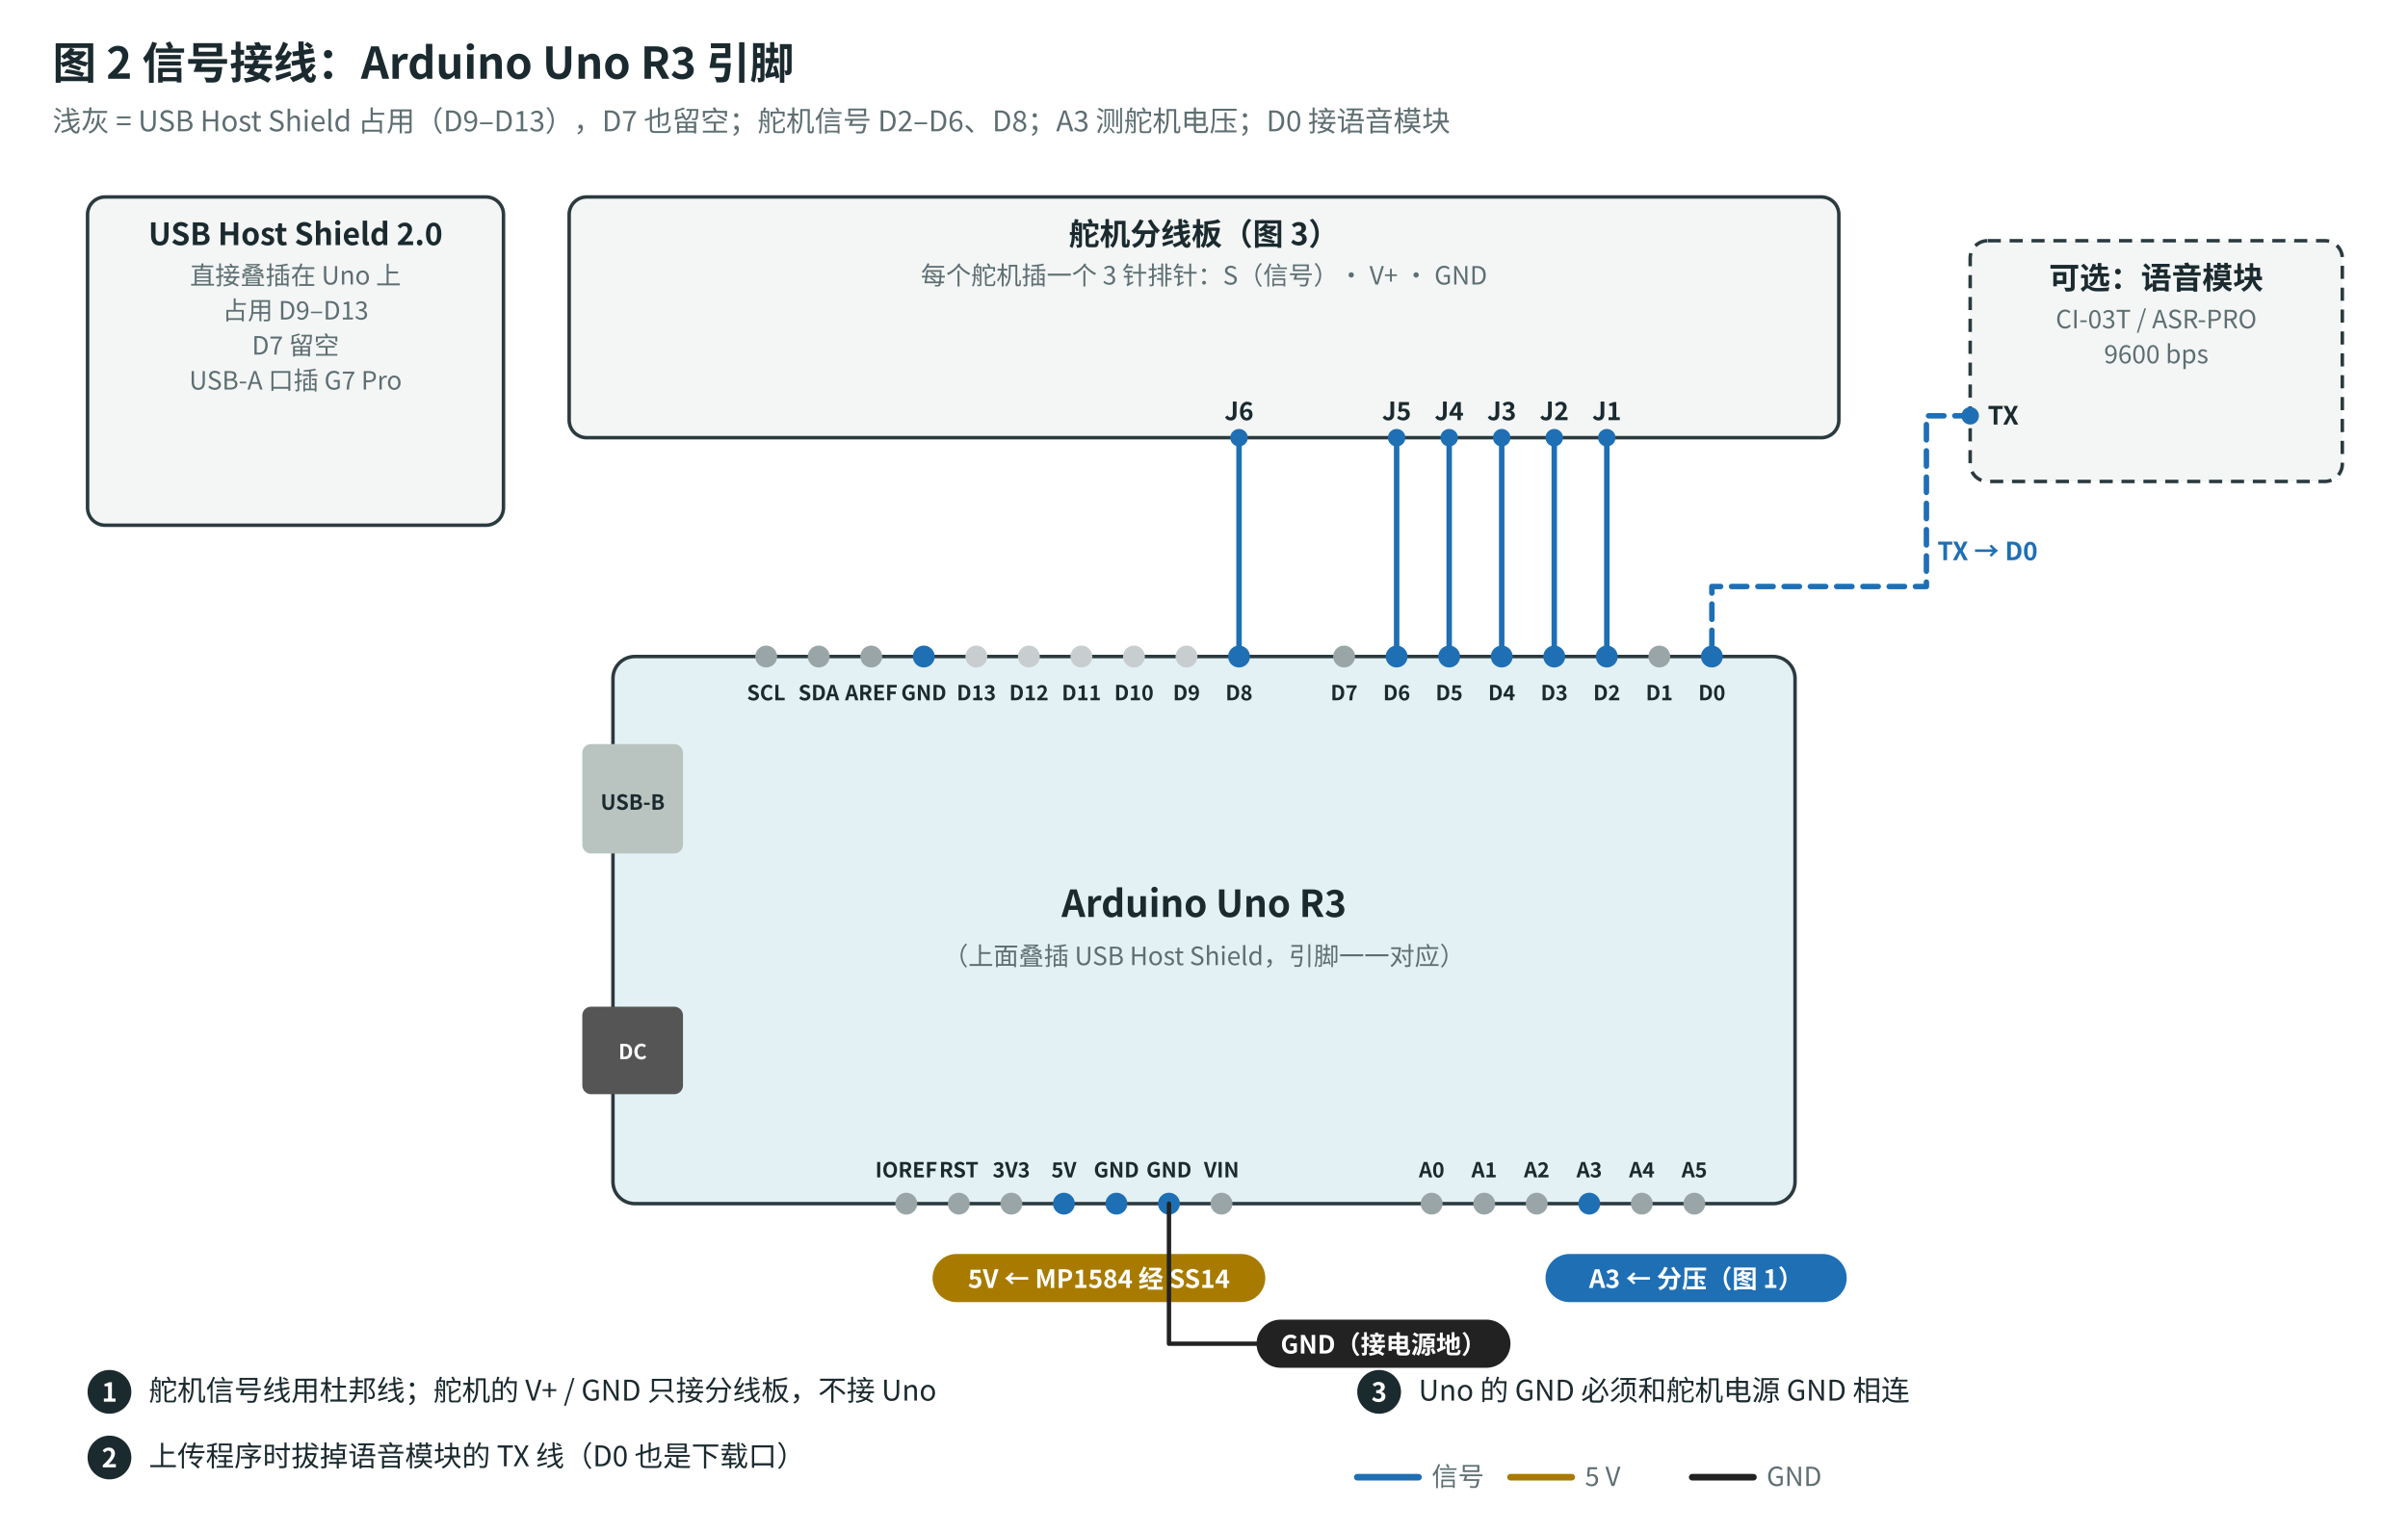
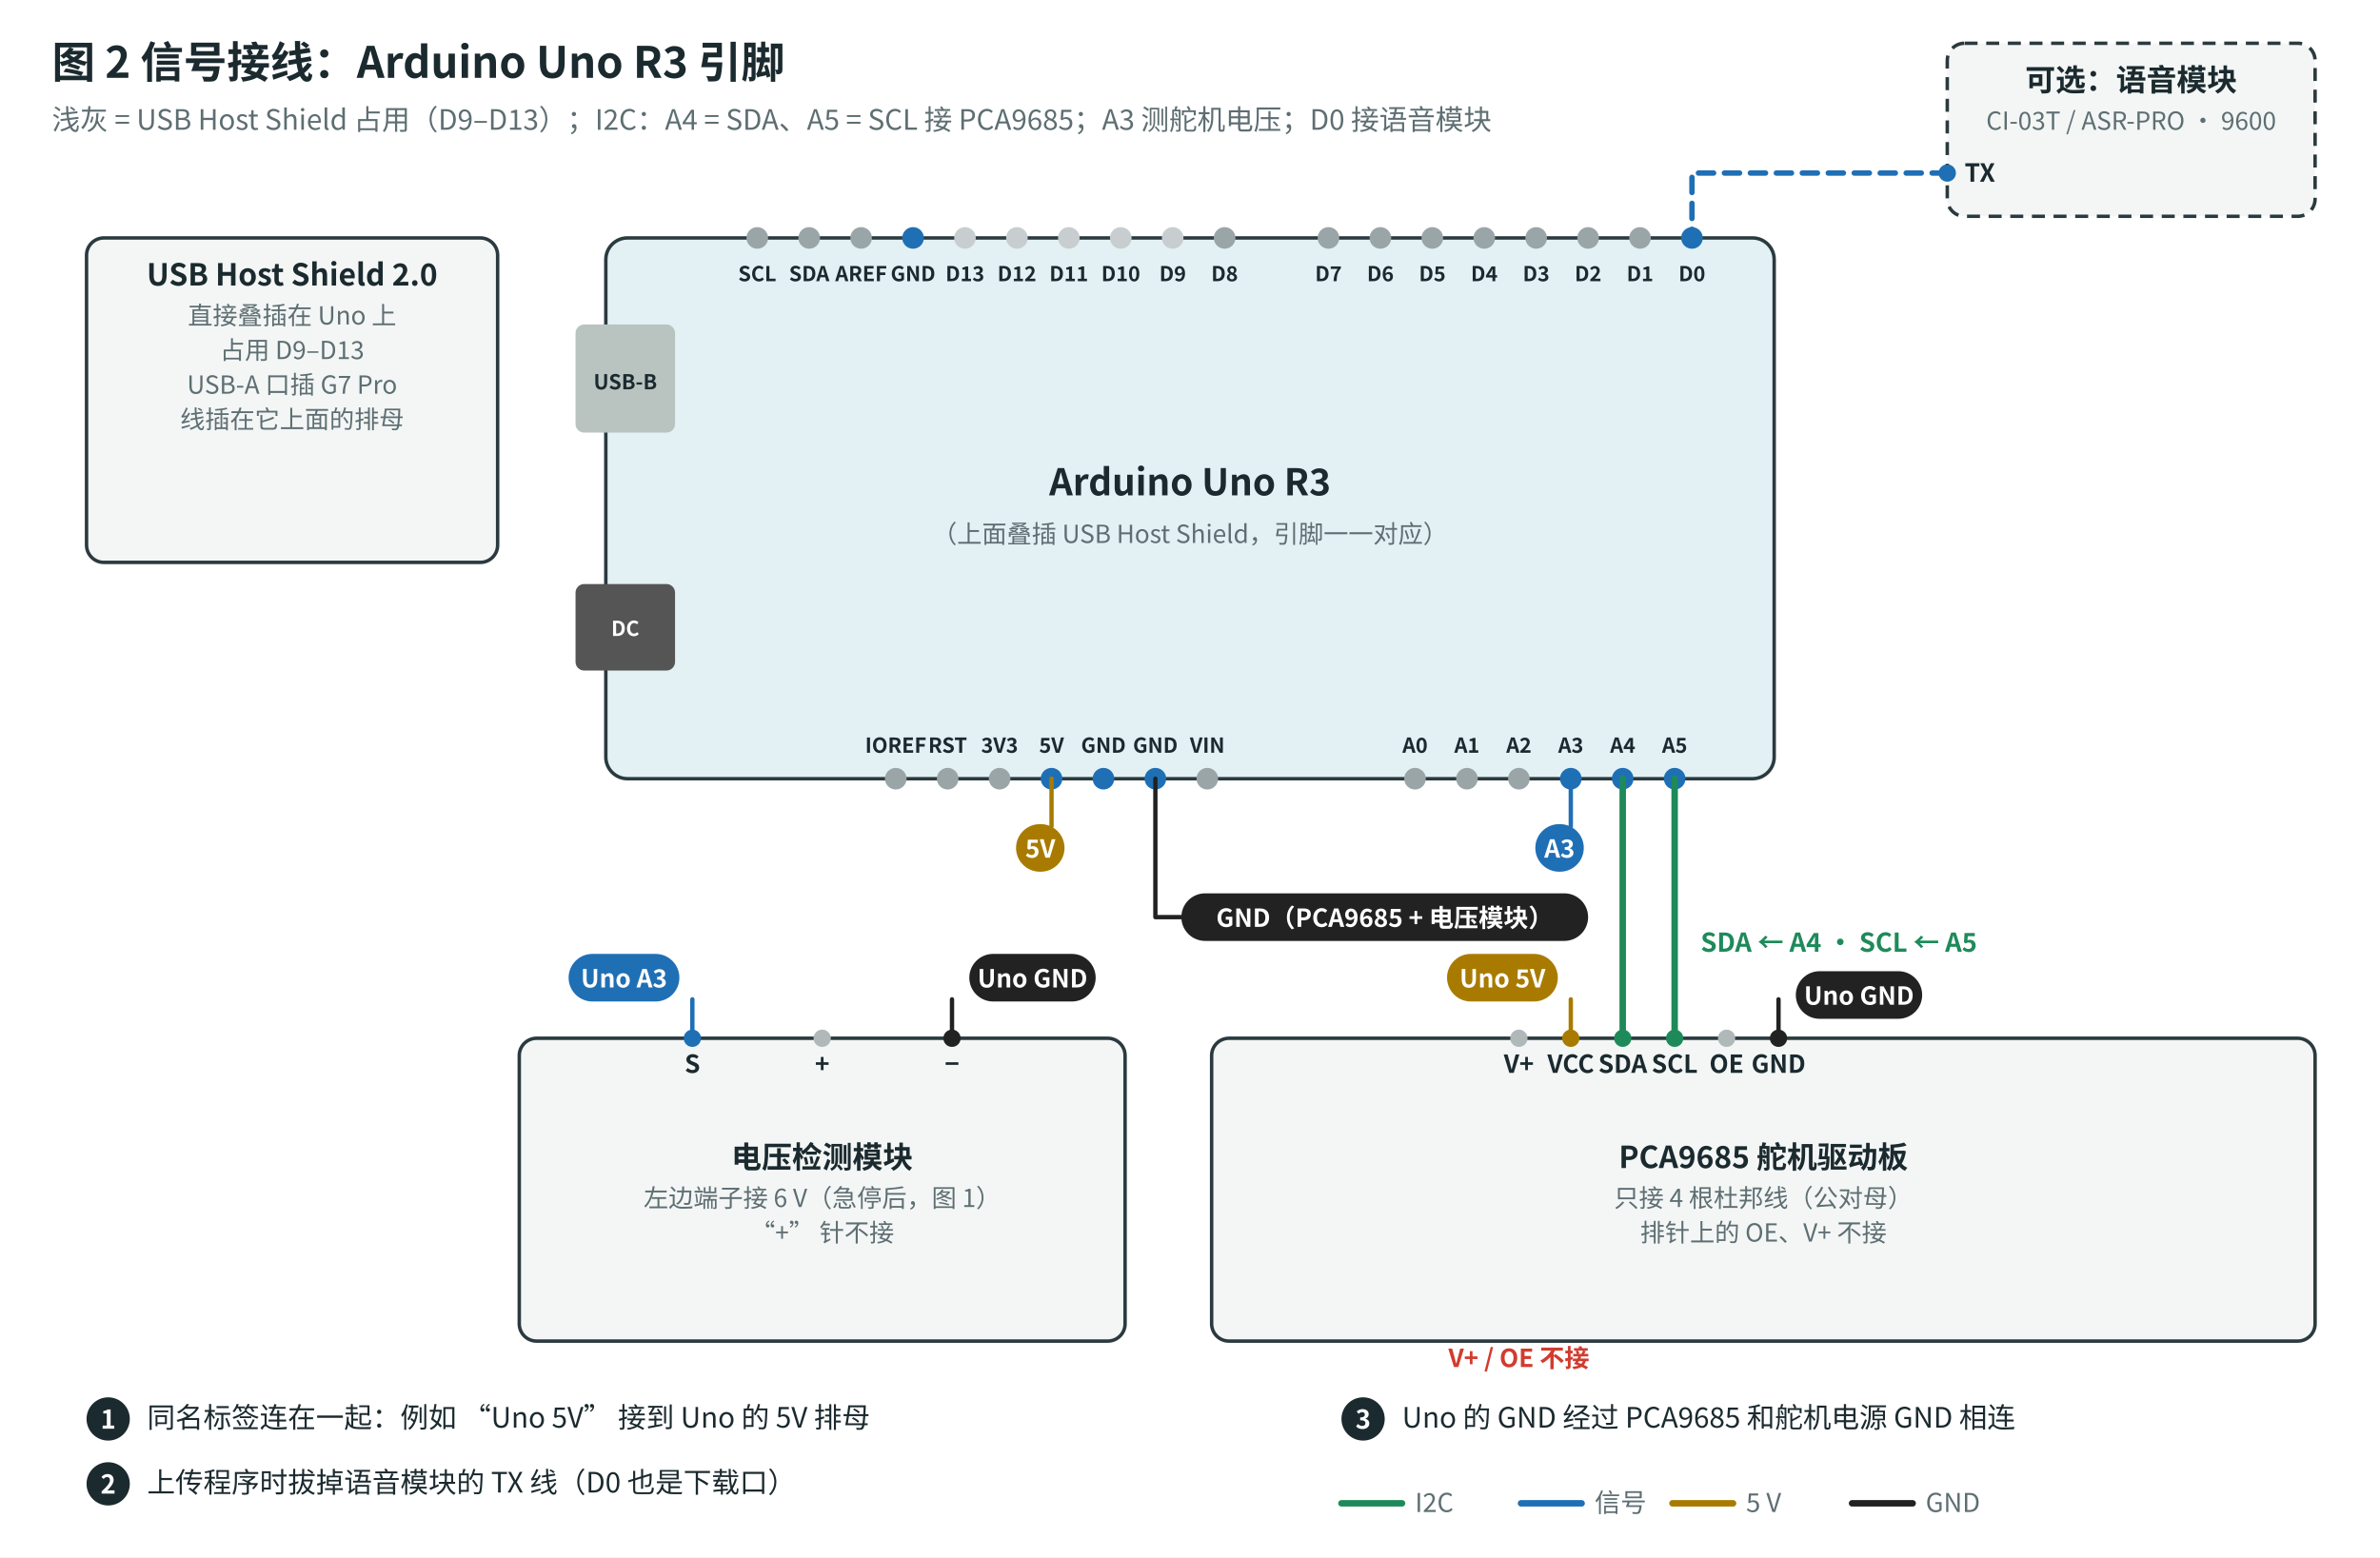
- <svg xmlns="http://www.w3.org/2000/svg" width="1100" height="700" viewBox="0 0 1100 700" font-family="'PingFang SC','Microsoft YaHei','Noto Sans CJK SC','WenQuanYi Zen Hei',sans-serif">
-   <rect width="1100" height="700" fill="#FFFFFF" />
+ <svg xmlns="http://www.w3.org/2000/svg" width="1100" height="720" viewBox="0 0 1100 720" font-family="'PingFang SC','Microsoft YaHei','Noto Sans CJK SC','WenQuanYi Zen Hei',sans-serif">
+   <rect width="1100" height="720" fill="#FFFFFF" />
  <text x="24" y="36" font-size="20" text-anchor="start" font-weight="700" fill="#1B2A2F">图 2  信号接线：Arduino Uno R3 引脚</text>
-   <text x="24" y="60" font-size="13" text-anchor="start" font-weight="400" fill="#5E6E72">浅灰 = USB Host Shield 占用（D9–D13），D7 也留空；舵机信号 D2–D6、D8；A3 测舵机电压；D0 接语音模块</text>
-   <rect x="280" y="300" width="540" height="250" rx="10" fill="#E3F1F4" stroke="#2B3A3F" stroke-width="1.6" />
-   <text x="550.0" y="419.0" font-size="17" text-anchor="middle" font-weight="700" fill="#1B2A2F">Arduino Uno R3</text>
-   <text x="550.0" y="441.0" font-size="11.5" text-anchor="middle" font-weight="400" fill="#5E6E72">（上面叠插 USB Host Shield，引脚一一对应）</text>
-   <rect x="266" y="340" width="46" height="50" rx="4" fill="#B9C4C1" />
-   <text x="289" y="370" font-size="9.5" text-anchor="middle" font-weight="700" fill="#1B2A2F">USB-B</text>
-   <rect x="266" y="460" width="46" height="40" rx="4" fill="#555" />
-   <text x="289" y="484" font-size="9.5" text-anchor="middle" font-weight="700" fill="#FFFFFF">DC</text>
-   <circle cx="350" cy="300" r="5" fill="#9AA5A8" />
-   <text x="350" y="320" font-size="9.5" text-anchor="middle" font-weight="700" fill="#1B2A2F">SCL</text>
-   <circle cx="374" cy="300" r="5" fill="#9AA5A8" />
-   <text x="374" y="320" font-size="9.5" text-anchor="middle" font-weight="700" fill="#1B2A2F">SDA</text>
-   <circle cx="398" cy="300" r="5" fill="#9AA5A8" />
-   <text x="398" y="320" font-size="9.5" text-anchor="middle" font-weight="700" fill="#1B2A2F">AREF</text>
-   <circle cx="422" cy="300" r="5" fill="#1F6FB5" />
-   <text x="422" y="320" font-size="9.5" text-anchor="middle" font-weight="700" fill="#1B2A2F">GND</text>
-   <circle cx="446" cy="300" r="5" fill="#C8CDD0" />
-   <text x="446" y="320" font-size="9.5" text-anchor="middle" font-weight="700" fill="#1B2A2F">D13</text>
-   <circle cx="470" cy="300" r="5" fill="#C8CDD0" />
-   <text x="470" y="320" font-size="9.5" text-anchor="middle" font-weight="700" fill="#1B2A2F">D12</text>
-   <circle cx="494" cy="300" r="5" fill="#C8CDD0" />
-   <text x="494" y="320" font-size="9.5" text-anchor="middle" font-weight="700" fill="#1B2A2F">D11</text>
-   <circle cx="518" cy="300" r="5" fill="#C8CDD0" />
-   <text x="518" y="320" font-size="9.5" text-anchor="middle" font-weight="700" fill="#1B2A2F">D10</text>
-   <circle cx="542" cy="300" r="5" fill="#C8CDD0" />
-   <text x="542" y="320" font-size="9.5" text-anchor="middle" font-weight="700" fill="#1B2A2F">D9</text>
-   <circle cx="566" cy="300" r="5" fill="#1F6FB5" />
-   <text x="566" y="320" font-size="9.5" text-anchor="middle" font-weight="700" fill="#1B2A2F">D8</text>
-   <circle cx="614" cy="300" r="5" fill="#9AA5A8" />
-   <text x="614" y="320" font-size="9.5" text-anchor="middle" font-weight="700" fill="#1B2A2F">D7</text>
-   <circle cx="638" cy="300" r="5" fill="#1F6FB5" />
-   <text x="638" y="320" font-size="9.5" text-anchor="middle" font-weight="700" fill="#1B2A2F">D6</text>
-   <circle cx="662" cy="300" r="5" fill="#1F6FB5" />
-   <text x="662" y="320" font-size="9.5" text-anchor="middle" font-weight="700" fill="#1B2A2F">D5</text>
-   <circle cx="686" cy="300" r="5" fill="#1F6FB5" />
-   <text x="686" y="320" font-size="9.5" text-anchor="middle" font-weight="700" fill="#1B2A2F">D4</text>
-   <circle cx="710" cy="300" r="5" fill="#1F6FB5" />
-   <text x="710" y="320" font-size="9.5" text-anchor="middle" font-weight="700" fill="#1B2A2F">D3</text>
-   <circle cx="734" cy="300" r="5" fill="#1F6FB5" />
-   <text x="734" y="320" font-size="9.5" text-anchor="middle" font-weight="700" fill="#1B2A2F">D2</text>
-   <circle cx="758" cy="300" r="5" fill="#9AA5A8" />
-   <text x="758" y="320" font-size="9.5" text-anchor="middle" font-weight="700" fill="#1B2A2F">D1</text>
-   <circle cx="782" cy="300" r="5" fill="#1F6FB5" />
-   <text x="782" y="320" font-size="9.5" text-anchor="middle" font-weight="700" fill="#1B2A2F">D0</text>
-   <circle cx="414" cy="550" r="5" fill="#9AA5A8" />
-   <text x="414" y="538" font-size="9.5" text-anchor="middle" font-weight="700" fill="#1B2A2F">IOREF</text>
-   <circle cx="438" cy="550" r="5" fill="#9AA5A8" />
-   <text x="438" y="538" font-size="9.5" text-anchor="middle" font-weight="700" fill="#1B2A2F">RST</text>
-   <circle cx="462" cy="550" r="5" fill="#9AA5A8" />
-   <text x="462" y="538" font-size="9.5" text-anchor="middle" font-weight="700" fill="#1B2A2F">3V3</text>
-   <circle cx="486" cy="550" r="5" fill="#1F6FB5" />
-   <text x="486" y="538" font-size="9.5" text-anchor="middle" font-weight="700" fill="#1B2A2F">5V</text>
-   <circle cx="510" cy="550" r="5" fill="#1F6FB5" />
-   <text x="510" y="538" font-size="9.5" text-anchor="middle" font-weight="700" fill="#1B2A2F">GND</text>
-   <circle cx="534" cy="550" r="5" fill="#1F6FB5" />
-   <text x="534" y="538" font-size="9.5" text-anchor="middle" font-weight="700" fill="#1B2A2F">GND</text>
-   <circle cx="558" cy="550" r="5" fill="#9AA5A8" />
-   <text x="558" y="538" font-size="9.5" text-anchor="middle" font-weight="700" fill="#1B2A2F">VIN</text>
-   <circle cx="654" cy="550" r="5" fill="#9AA5A8" />
-   <text x="654" y="538" font-size="9.5" text-anchor="middle" font-weight="700" fill="#1B2A2F">A0</text>
-   <circle cx="678" cy="550" r="5" fill="#9AA5A8" />
-   <text x="678" y="538" font-size="9.5" text-anchor="middle" font-weight="700" fill="#1B2A2F">A1</text>
-   <circle cx="702" cy="550" r="5" fill="#9AA5A8" />
-   <text x="702" y="538" font-size="9.5" text-anchor="middle" font-weight="700" fill="#1B2A2F">A2</text>
-   <circle cx="726" cy="550" r="5" fill="#1F6FB5" />
-   <text x="726" y="538" font-size="9.5" text-anchor="middle" font-weight="700" fill="#1B2A2F">A3</text>
-   <circle cx="750" cy="550" r="5" fill="#9AA5A8" />
-   <text x="750" y="538" font-size="9.5" text-anchor="middle" font-weight="700" fill="#1B2A2F">A4</text>
-   <circle cx="774" cy="550" r="5" fill="#9AA5A8" />
-   <text x="774" y="538" font-size="9.5" text-anchor="middle" font-weight="700" fill="#1B2A2F">A5</text>
-   <rect x="260" y="90" width="580" height="110" rx="8" fill="#F3F6F5" stroke="#2B3A3F" stroke-width="1.6" />
-   <text x="550.0" y="112" font-size="14" text-anchor="middle" font-weight="700" fill="#1B2A2F">舵机分线板（图 3）</text>
-   <text x="550.0" y="130" font-size="11.5" text-anchor="middle" font-weight="400" fill="#5E6E72">每个舵机插一个 3 针排针：S（信号）· V+ · GND</text>
-   <circle cx="734" cy="200" r="4" fill="#1F6FB5" />
-   <text x="734" y="192" font-size="11.5" text-anchor="middle" font-weight="600" fill="#1B2A2F">J1</text>
-   <path d="M734,200 L734,300" fill="none" stroke="#1F6FB5" stroke-width="2.5" stroke-linejoin="round" stroke-linecap="round" />
-   <circle cx="710" cy="200" r="4" fill="#1F6FB5" />
-   <text x="710" y="192" font-size="11.5" text-anchor="middle" font-weight="600" fill="#1B2A2F">J2</text>
-   <path d="M710,200 L710,300" fill="none" stroke="#1F6FB5" stroke-width="2.5" stroke-linejoin="round" stroke-linecap="round" />
-   <circle cx="686" cy="200" r="4" fill="#1F6FB5" />
-   <text x="686" y="192" font-size="11.5" text-anchor="middle" font-weight="600" fill="#1B2A2F">J3</text>
-   <path d="M686,200 L686,300" fill="none" stroke="#1F6FB5" stroke-width="2.5" stroke-linejoin="round" stroke-linecap="round" />
-   <circle cx="662" cy="200" r="4" fill="#1F6FB5" />
-   <text x="662" y="192" font-size="11.5" text-anchor="middle" font-weight="600" fill="#1B2A2F">J4</text>
-   <path d="M662,200 L662,300" fill="none" stroke="#1F6FB5" stroke-width="2.5" stroke-linejoin="round" stroke-linecap="round" />
-   <circle cx="638" cy="200" r="4" fill="#1F6FB5" />
-   <text x="638" y="192" font-size="11.5" text-anchor="middle" font-weight="600" fill="#1B2A2F">J5</text>
-   <path d="M638,200 L638,300" fill="none" stroke="#1F6FB5" stroke-width="2.5" stroke-linejoin="round" stroke-linecap="round" />
-   <circle cx="566" cy="200" r="4" fill="#1F6FB5" />
-   <text x="566" y="192" font-size="11.5" text-anchor="middle" font-weight="600" fill="#1B2A2F">J6</text>
-   <path d="M566,200 L566,300" fill="none" stroke="#1F6FB5" stroke-width="2.5" stroke-linejoin="round" stroke-linecap="round" />
-   <rect x="900" y="110" width="170" height="110" rx="8" fill="#F3F6F5" stroke="#2B3A3F" stroke-width="1.6" stroke-dasharray="6 4" />
-   <text x="985.0" y="132" font-size="14" text-anchor="middle" font-weight="700" fill="#1B2A2F">可选：语音模块</text>
-   <text x="985.0" y="150" font-size="11.5" text-anchor="middle" font-weight="400" fill="#5E6E72">CI-03T / ASR-PRO</text>
-   <text x="985.0" y="166" font-size="11.5" text-anchor="middle" font-weight="400" fill="#5E6E72">9600 bps</text>
-   <circle cx="900" cy="190" r="4" fill="#1F6FB5" />
-   <text x="908" y="194" font-size="11.5" text-anchor="start" font-weight="600" fill="#1B2A2F">TX</text>
-   <path d="M900,190 L880,190 L880,268 L782,268 L782,300" fill="none" stroke="#1F6FB5" stroke-width="2.5" stroke-linejoin="round" stroke-linecap="round" stroke-dasharray="7 5" />
-   <text x="885" y="256" font-size="11.5" text-anchor="start" font-weight="700" fill="#1F6FB5">TX → D0</text>
-   <rect x="40" y="90" width="190" height="150" rx="8" fill="#F3F6F5" stroke="#2B3A3F" stroke-width="1.6" />
-   <text x="135.0" y="112" font-size="14" text-anchor="middle" font-weight="700" fill="#1B2A2F">USB Host Shield 2.0</text>
-   <text x="135.0" y="130" font-size="11.5" text-anchor="middle" font-weight="400" fill="#5E6E72">直接叠插在 Uno 上</text>
-   <text x="135.0" y="146" font-size="11.5" text-anchor="middle" font-weight="400" fill="#5E6E72">占用 D9–D13</text>
-   <text x="135.0" y="162" font-size="11.5" text-anchor="middle" font-weight="400" fill="#5E6E72">D7 留空</text>
-   <text x="135.0" y="178" font-size="11.5" text-anchor="middle" font-weight="400" fill="#5E6E72">USB-A 口插 G7 Pro</text>
-   <rect x="706" y="573" width="137.6" height="22" rx="11" fill="#1F6FB5" />
-   <text x="774.8" y="588.5" font-size="11.5" text-anchor="middle" font-weight="700" fill="#FFFFFF">A3 ← 分压（图 1）</text>
-   <rect x="426" y="573" width="152.0" height="22" rx="11" fill="#A87B00" />
-   <text x="502.0" y="588.5" font-size="11.5" text-anchor="middle" font-weight="700" fill="#FFFFFF">5V ← MP1584 经 SS14</text>
-   <path d="M534,550 L534,614 L574,614" fill="none" stroke="#222222" stroke-width="2" stroke-linejoin="round" stroke-linecap="round" />
-   <rect x="574" y="603" width="116.0" height="22" rx="11" fill="#222222" />
-   <text x="632.0" y="618.5" font-size="11.5" text-anchor="middle" font-weight="700" fill="#FFFFFF">GND（接电源地）</text>
-   <circle cx="50" cy="636" r="10" fill="#1B2A2F" />
-   <text x="50" y="640.5" font-size="12" text-anchor="middle" font-weight="700" fill="#FFFFFF">1</text>
-   <text x="68" y="640" font-size="13" text-anchor="start" font-weight="400" fill="#1B2A2F">舵机信号线用杜邦线；舵机的 V+ / GND 只接分线板，不接 Uno</text>
-   <circle cx="50" cy="666" r="10" fill="#1B2A2F" />
-   <text x="50" y="670.5" font-size="12" text-anchor="middle" font-weight="700" fill="#FFFFFF">2</text>
-   <text x="68" y="670" font-size="13" text-anchor="start" font-weight="400" fill="#1B2A2F">上传程序时拔掉语音模块的 TX 线（D0 也是下载口）</text>
-   <circle cx="630" cy="636" r="10" fill="#1B2A2F" />
-   <text x="630" y="640.5" font-size="12" text-anchor="middle" font-weight="700" fill="#FFFFFF">3</text>
-   <text x="648" y="640" font-size="13" text-anchor="start" font-weight="400" fill="#1B2A2F">Uno 的 GND 必须和舵机电源 GND 相连</text>
-   <path d="M620,675 L648,675" fill="none" stroke="#1F6FB5" stroke-width="3" stroke-linejoin="round" stroke-linecap="round" />
-   <text x="654" y="679" font-size="12" text-anchor="start" font-weight="400" fill="#5E6E72">信号</text>
-   <path d="M690,675 L718,675" fill="none" stroke="#A87B00" stroke-width="3" stroke-linejoin="round" stroke-linecap="round" />
-   <text x="724" y="679" font-size="12" text-anchor="start" font-weight="400" fill="#5E6E72">5 V</text>
-   <path d="M773,675 L801,675" fill="none" stroke="#222222" stroke-width="3" stroke-linejoin="round" stroke-linecap="round" />
-   <text x="807" y="679" font-size="12" text-anchor="start" font-weight="400" fill="#5E6E72">GND</text>
+   <text x="24" y="60" font-size="13" text-anchor="start" font-weight="400" fill="#5E6E72">浅灰 = USB Host Shield 占用（D9–D13）；I2C：A4 = SDA、A5 = SCL 接 PCA9685；A3 测舵机电压；D0 接语音模块</text>
+   <rect x="280" y="110" width="540" height="250" rx="10" fill="#E3F1F4" stroke="#2B3A3F" stroke-width="1.6" />
+   <text x="550.0" y="229.0" font-size="17" text-anchor="middle" font-weight="700" fill="#1B2A2F">Arduino Uno R3</text>
+   <text x="550.0" y="251.0" font-size="11.5" text-anchor="middle" font-weight="400" fill="#5E6E72">（上面叠插 USB Host Shield，引脚一一对应）</text>
+   <rect x="266" y="150" width="46" height="50" rx="4" fill="#B9C4C1" />
+   <text x="289" y="180" font-size="9.5" text-anchor="middle" font-weight="700" fill="#1B2A2F">USB-B</text>
+   <rect x="266" y="270" width="46" height="40" rx="4" fill="#555" />
+   <text x="289" y="294" font-size="9.5" text-anchor="middle" font-weight="700" fill="#FFFFFF">DC</text>
+   <circle cx="350" cy="110" r="5" fill="#9AA5A8" />
+   <text x="350" y="130" font-size="9.5" text-anchor="middle" font-weight="700" fill="#1B2A2F">SCL</text>
+   <circle cx="374" cy="110" r="5" fill="#9AA5A8" />
+   <text x="374" y="130" font-size="9.5" text-anchor="middle" font-weight="700" fill="#1B2A2F">SDA</text>
+   <circle cx="398" cy="110" r="5" fill="#9AA5A8" />
+   <text x="398" y="130" font-size="9.5" text-anchor="middle" font-weight="700" fill="#1B2A2F">AREF</text>
+   <circle cx="422" cy="110" r="5" fill="#1F6FB5" />
+   <text x="422" y="130" font-size="9.5" text-anchor="middle" font-weight="700" fill="#1B2A2F">GND</text>
+   <circle cx="446" cy="110" r="5" fill="#C8CDD0" />
+   <text x="446" y="130" font-size="9.5" text-anchor="middle" font-weight="700" fill="#1B2A2F">D13</text>
+   <circle cx="470" cy="110" r="5" fill="#C8CDD0" />
+   <text x="470" y="130" font-size="9.5" text-anchor="middle" font-weight="700" fill="#1B2A2F">D12</text>
+   <circle cx="494" cy="110" r="5" fill="#C8CDD0" />
+   <text x="494" y="130" font-size="9.5" text-anchor="middle" font-weight="700" fill="#1B2A2F">D11</text>
+   <circle cx="518" cy="110" r="5" fill="#C8CDD0" />
+   <text x="518" y="130" font-size="9.5" text-anchor="middle" font-weight="700" fill="#1B2A2F">D10</text>
+   <circle cx="542" cy="110" r="5" fill="#C8CDD0" />
+   <text x="542" y="130" font-size="9.5" text-anchor="middle" font-weight="700" fill="#1B2A2F">D9</text>
+   <circle cx="566" cy="110" r="5" fill="#9AA5A8" />
+   <text x="566" y="130" font-size="9.5" text-anchor="middle" font-weight="700" fill="#1B2A2F">D8</text>
+   <circle cx="614" cy="110" r="5" fill="#9AA5A8" />
+   <text x="614" y="130" font-size="9.5" text-anchor="middle" font-weight="700" fill="#1B2A2F">D7</text>
+   <circle cx="638" cy="110" r="5" fill="#9AA5A8" />
+   <text x="638" y="130" font-size="9.5" text-anchor="middle" font-weight="700" fill="#1B2A2F">D6</text>
+   <circle cx="662" cy="110" r="5" fill="#9AA5A8" />
+   <text x="662" y="130" font-size="9.5" text-anchor="middle" font-weight="700" fill="#1B2A2F">D5</text>
+   <circle cx="686" cy="110" r="5" fill="#9AA5A8" />
+   <text x="686" y="130" font-size="9.5" text-anchor="middle" font-weight="700" fill="#1B2A2F">D4</text>
+   <circle cx="710" cy="110" r="5" fill="#9AA5A8" />
+   <text x="710" y="130" font-size="9.5" text-anchor="middle" font-weight="700" fill="#1B2A2F">D3</text>
+   <circle cx="734" cy="110" r="5" fill="#9AA5A8" />
+   <text x="734" y="130" font-size="9.5" text-anchor="middle" font-weight="700" fill="#1B2A2F">D2</text>
+   <circle cx="758" cy="110" r="5" fill="#9AA5A8" />
+   <text x="758" y="130" font-size="9.5" text-anchor="middle" font-weight="700" fill="#1B2A2F">D1</text>
+   <circle cx="782" cy="110" r="5" fill="#1F6FB5" />
+   <text x="782" y="130" font-size="9.5" text-anchor="middle" font-weight="700" fill="#1B2A2F">D0</text>
+   <circle cx="414" cy="360" r="5" fill="#9AA5A8" />
+   <text x="414" y="348" font-size="9.5" text-anchor="middle" font-weight="700" fill="#1B2A2F">IOREF</text>
+   <circle cx="438" cy="360" r="5" fill="#9AA5A8" />
+   <text x="438" y="348" font-size="9.5" text-anchor="middle" font-weight="700" fill="#1B2A2F">RST</text>
+   <circle cx="462" cy="360" r="5" fill="#9AA5A8" />
+   <text x="462" y="348" font-size="9.5" text-anchor="middle" font-weight="700" fill="#1B2A2F">3V3</text>
+   <circle cx="486" cy="360" r="5" fill="#1F6FB5" />
+   <text x="486" y="348" font-size="9.5" text-anchor="middle" font-weight="700" fill="#1B2A2F">5V</text>
+   <circle cx="510" cy="360" r="5" fill="#1F6FB5" />
+   <text x="510" y="348" font-size="9.5" text-anchor="middle" font-weight="700" fill="#1B2A2F">GND</text>
+   <circle cx="534" cy="360" r="5" fill="#1F6FB5" />
+   <text x="534" y="348" font-size="9.5" text-anchor="middle" font-weight="700" fill="#1B2A2F">GND</text>
+   <circle cx="558" cy="360" r="5" fill="#9AA5A8" />
+   <text x="558" y="348" font-size="9.5" text-anchor="middle" font-weight="700" fill="#1B2A2F">VIN</text>
+   <circle cx="654" cy="360" r="5" fill="#9AA5A8" />
+   <text x="654" y="348" font-size="9.5" text-anchor="middle" font-weight="700" fill="#1B2A2F">A0</text>
+   <circle cx="678" cy="360" r="5" fill="#9AA5A8" />
+   <text x="678" y="348" font-size="9.5" text-anchor="middle" font-weight="700" fill="#1B2A2F">A1</text>
+   <circle cx="702" cy="360" r="5" fill="#9AA5A8" />
+   <text x="702" y="348" font-size="9.5" text-anchor="middle" font-weight="700" fill="#1B2A2F">A2</text>
+   <circle cx="726" cy="360" r="5" fill="#1F6FB5" />
+   <text x="726" y="348" font-size="9.5" text-anchor="middle" font-weight="700" fill="#1B2A2F">A3</text>
+   <circle cx="750" cy="360" r="5" fill="#1F6FB5" />
+   <text x="750" y="348" font-size="9.5" text-anchor="middle" font-weight="700" fill="#1B2A2F">A4</text>
+   <circle cx="774" cy="360" r="5" fill="#1F6FB5" />
+   <text x="774" y="348" font-size="9.5" text-anchor="middle" font-weight="700" fill="#1B2A2F">A5</text>
+   <rect x="40" y="110" width="190" height="150" rx="8" fill="#F3F6F5" stroke="#2B3A3F" stroke-width="1.6" />
+   <text x="135.0" y="132" font-size="14" text-anchor="middle" font-weight="700" fill="#1B2A2F">USB Host Shield 2.0</text>
+   <text x="135.0" y="150" font-size="11.5" text-anchor="middle" font-weight="400" fill="#5E6E72">直接叠插在 Uno 上</text>
+   <text x="135.0" y="166" font-size="11.5" text-anchor="middle" font-weight="400" fill="#5E6E72">占用 D9–D13</text>
+   <text x="135.0" y="182" font-size="11.5" text-anchor="middle" font-weight="400" fill="#5E6E72">USB-A 口插 G7 Pro</text>
+   <text x="135.0" y="198" font-size="11.5" text-anchor="middle" font-weight="400" fill="#5E6E72">线插在它上面的排母</text>
+   <rect x="900" y="20" width="170" height="80" rx="8" fill="#F3F6F5" stroke="#2B3A3F" stroke-width="1.6" stroke-dasharray="6 4" />
+   <text x="985.0" y="42" font-size="14" text-anchor="middle" font-weight="700" fill="#1B2A2F">可选：语音模块</text>
+   <text x="985.0" y="60" font-size="11.5" text-anchor="middle" font-weight="400" fill="#5E6E72">CI-03T / ASR-PRO · 9600</text>
+   <circle cx="900" cy="80" r="4" fill="#1F6FB5" />
+   <text x="908" y="84" font-size="11.5" text-anchor="start" font-weight="600" fill="#1B2A2F">TX</text>
+   <path d="M900,80 L782,80 L782,110" fill="none" stroke="#1F6FB5" stroke-width="2.5" stroke-linejoin="round" stroke-linecap="round" stroke-dasharray="7 5" />
+   <rect x="560" y="480" width="510" height="140" rx="8" fill="#F3F6F5" stroke="#2B3A3F" stroke-width="1.6" />
+   <text x="815.0" y="540" font-size="14" text-anchor="middle" font-weight="700" fill="#1B2A2F">PCA9685 舵机驱动板</text>
+   <text x="815.0" y="558" font-size="11.5" text-anchor="middle" font-weight="400" fill="#5E6E72">只接 4 根杜邦线（公对母）</text>
+   <text x="815.0" y="574" font-size="11.5" text-anchor="middle" font-weight="400" fill="#5E6E72">排针上的 OE、V+ 不接</text>
+   <circle cx="702" cy="480" r="4" fill="#B0B8BA" />
+   <text x="702" y="496" font-size="11.5" text-anchor="middle" font-weight="600" fill="#1B2A2F">V+</text>
+   <circle cx="726" cy="480" r="4" fill="#A87B00" />
+   <text x="726" y="496" font-size="11.5" text-anchor="middle" font-weight="600" fill="#1B2A2F">VCC</text>
+   <circle cx="750" cy="480" r="4" fill="#1E8A5A" />
+   <text x="750" y="496" font-size="11.5" text-anchor="middle" font-weight="600" fill="#1B2A2F">SDA</text>
+   <circle cx="774" cy="480" r="4" fill="#1E8A5A" />
+   <text x="774" y="496" font-size="11.5" text-anchor="middle" font-weight="600" fill="#1B2A2F">SCL</text>
+   <circle cx="798" cy="480" r="4" fill="#B0B8BA" />
+   <text x="798" y="496" font-size="11.5" text-anchor="middle" font-weight="600" fill="#1B2A2F">OE</text>
+   <circle cx="822" cy="480" r="4" fill="#222222" />
+   <text x="822" y="496" font-size="11.5" text-anchor="middle" font-weight="600" fill="#1B2A2F">GND</text>
+   <path d="M750,360 L750,480" fill="none" stroke="#1E8A5A" stroke-width="3" stroke-linejoin="round" stroke-linecap="round" />
+   <path d="M774,360 L774,480" fill="none" stroke="#1E8A5A" stroke-width="3" stroke-linejoin="round" stroke-linecap="round" />
+   <text x="786" y="440" font-size="12" text-anchor="start" font-weight="700" fill="#1E8A5A">SDA ← A4 · SCL ← A5</text>
+   <path d="M726,480 L726,462" fill="none" stroke="#A87B00" stroke-width="2" stroke-linejoin="round" stroke-linecap="round" />
+   <rect x="668.8" y="441" width="51.2" height="22" rx="11" fill="#A87B00" />
+   <text x="694.4" y="456.5" font-size="11.5" text-anchor="middle" font-weight="700" fill="#FFFFFF">Uno 5V</text>
+   <path d="M822,480 L822,462" fill="none" stroke="#222222" stroke-width="2" stroke-linejoin="round" stroke-linecap="round" />
+   <rect x="830" y="449" width="58.4" height="22" rx="11" fill="#222222" />
+   <text x="859.2" y="464.5" font-size="11.5" text-anchor="middle" font-weight="700" fill="#FFFFFF">Uno GND</text>
+   <text x="702" y="632" font-size="11.5" text-anchor="middle" font-weight="700" fill="#D23B2F">V+ / OE 不接</text>
+   <rect x="240" y="480" width="280" height="140" rx="8" fill="#F3F6F5" stroke="#2B3A3F" stroke-width="1.6" />
+   <text x="380.0" y="540" font-size="14" text-anchor="middle" font-weight="700" fill="#1B2A2F">电压检测模块</text>
+   <text x="380.0" y="558" font-size="11.5" text-anchor="middle" font-weight="400" fill="#5E6E72">左边端子接 6 V（急停后，图 1）</text>
+   <text x="380.0" y="574" font-size="11.5" text-anchor="middle" font-weight="400" fill="#5E6E72">“+” 针不接</text>
+   <circle cx="320" cy="480" r="4" fill="#1F6FB5" />
+   <text x="320" y="496" font-size="11.5" text-anchor="middle" font-weight="600" fill="#1B2A2F">S</text>
+   <circle cx="380" cy="480" r="4" fill="#B0B8BA" />
+   <text x="380" y="496" font-size="11.5" text-anchor="middle" font-weight="600" fill="#1B2A2F">+</text>
+   <circle cx="440" cy="480" r="4" fill="#222222" />
+   <text x="440" y="496" font-size="11.5" text-anchor="middle" font-weight="600" fill="#1B2A2F">−</text>
+   <path d="M320,480 L320,462" fill="none" stroke="#1F6FB5" stroke-width="2" stroke-linejoin="round" stroke-linecap="round" />
+   <rect x="262.8" y="441" width="51.2" height="22" rx="11" fill="#1F6FB5" />
+   <text x="288.4" y="456.5" font-size="11.5" text-anchor="middle" font-weight="700" fill="#FFFFFF">Uno A3</text>
+   <path d="M440,480 L440,462" fill="none" stroke="#222222" stroke-width="2" stroke-linejoin="round" stroke-linecap="round" />
+   <rect x="448" y="441" width="58.4" height="22" rx="11" fill="#222222" />
+   <text x="477.2" y="456.5" font-size="11.5" text-anchor="middle" font-weight="700" fill="#FFFFFF">Uno GND</text>
+   <path d="M726,360 L726,382" fill="none" stroke="#1F6FB5" stroke-width="2" stroke-linejoin="round" stroke-linecap="round" />
+   <rect x="709.6" y="381" width="22.4" height="22" rx="11" fill="#1F6FB5" />
+   <text x="720.8" y="396.5" font-size="11.5" text-anchor="middle" font-weight="700" fill="#FFFFFF">A3</text>
+   <path d="M486,360 L486,382" fill="none" stroke="#A87B00" stroke-width="2" stroke-linejoin="round" stroke-linecap="round" />
+   <rect x="469.6" y="381" width="22.4" height="22" rx="11" fill="#A87B00" />
+   <text x="480.8" y="396.5" font-size="11.5" text-anchor="middle" font-weight="700" fill="#FFFFFF">5V</text>
+   <path d="M534,360 L534,424 L546,424" fill="none" stroke="#222222" stroke-width="2" stroke-linejoin="round" stroke-linecap="round" />
+   <rect x="546" y="413" width="188.0" height="22" rx="11" fill="#222222" />
+   <text x="640.0" y="428.5" font-size="11.5" text-anchor="middle" font-weight="700" fill="#FFFFFF">GND（PCA9685 + 电压模块）</text>
+   <circle cx="50" cy="656" r="10" fill="#1B2A2F" />
+   <text x="50" y="660.5" font-size="12" text-anchor="middle" font-weight="700" fill="#FFFFFF">1</text>
+   <text x="68" y="660" font-size="13" text-anchor="start" font-weight="400" fill="#1B2A2F">同名标签连在一起：例如 “Uno 5V” 接到 Uno 的 5V 排母</text>
+   <circle cx="50" cy="686" r="10" fill="#1B2A2F" />
+   <text x="50" y="690.5" font-size="12" text-anchor="middle" font-weight="700" fill="#FFFFFF">2</text>
+   <text x="68" y="690" font-size="13" text-anchor="start" font-weight="400" fill="#1B2A2F">上传程序时拔掉语音模块的 TX 线（D0 也是下载口）</text>
+   <circle cx="630" cy="656" r="10" fill="#1B2A2F" />
+   <text x="630" y="660.5" font-size="12" text-anchor="middle" font-weight="700" fill="#FFFFFF">3</text>
+   <text x="648" y="660" font-size="13" text-anchor="start" font-weight="400" fill="#1B2A2F">Uno 的 GND 经过 PCA9685 和舵机电源 GND 相连</text>
+   <path d="M620,695 L648,695" fill="none" stroke="#1E8A5A" stroke-width="3" stroke-linejoin="round" stroke-linecap="round" />
+   <text x="654" y="699" font-size="12" text-anchor="start" font-weight="400" fill="#5E6E72">I2C</text>
+   <path d="M703,695 L731,695" fill="none" stroke="#1F6FB5" stroke-width="3" stroke-linejoin="round" stroke-linecap="round" />
+   <text x="737" y="699" font-size="12" text-anchor="start" font-weight="400" fill="#5E6E72">信号</text>
+   <path d="M773,695 L801,695" fill="none" stroke="#A87B00" stroke-width="3" stroke-linejoin="round" stroke-linecap="round" />
+   <text x="807" y="699" font-size="12" text-anchor="start" font-weight="400" fill="#5E6E72">5 V</text>
+   <path d="M856,695 L884,695" fill="none" stroke="#222222" stroke-width="3" stroke-linejoin="round" stroke-linecap="round" />
+   <text x="890" y="699" font-size="12" text-anchor="start" font-weight="400" fill="#5E6E72">GND</text>
</svg>
